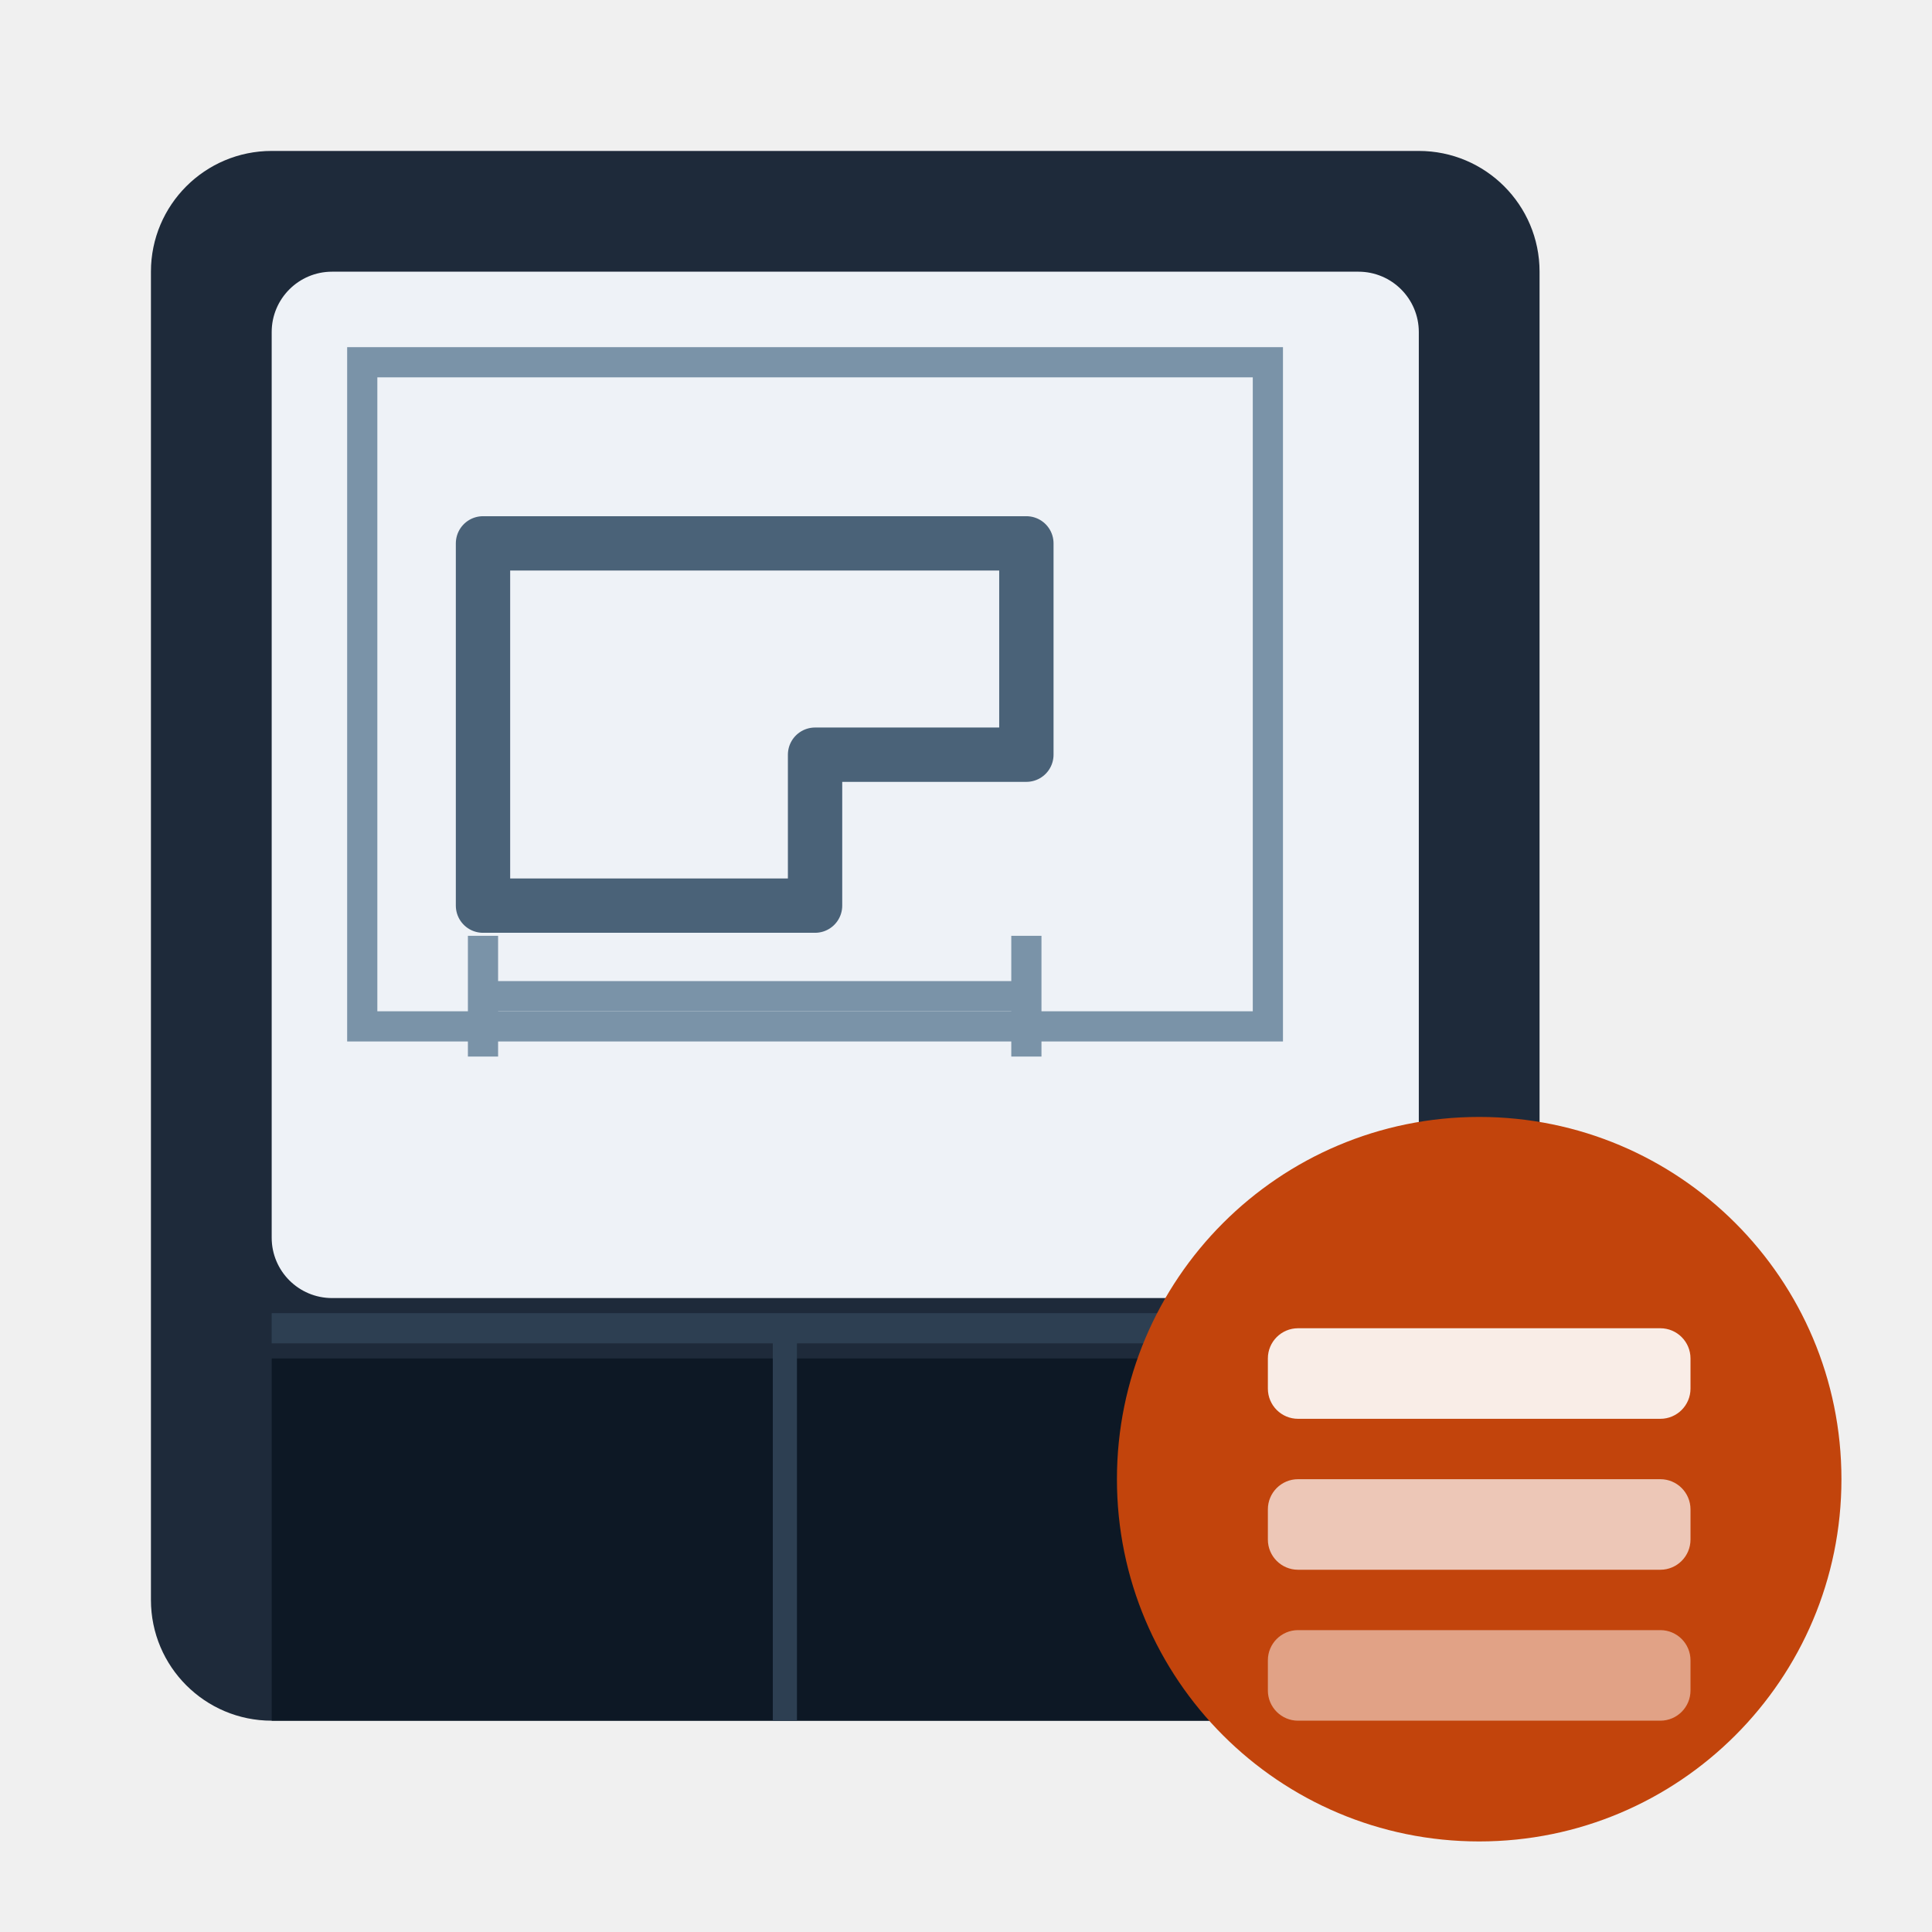
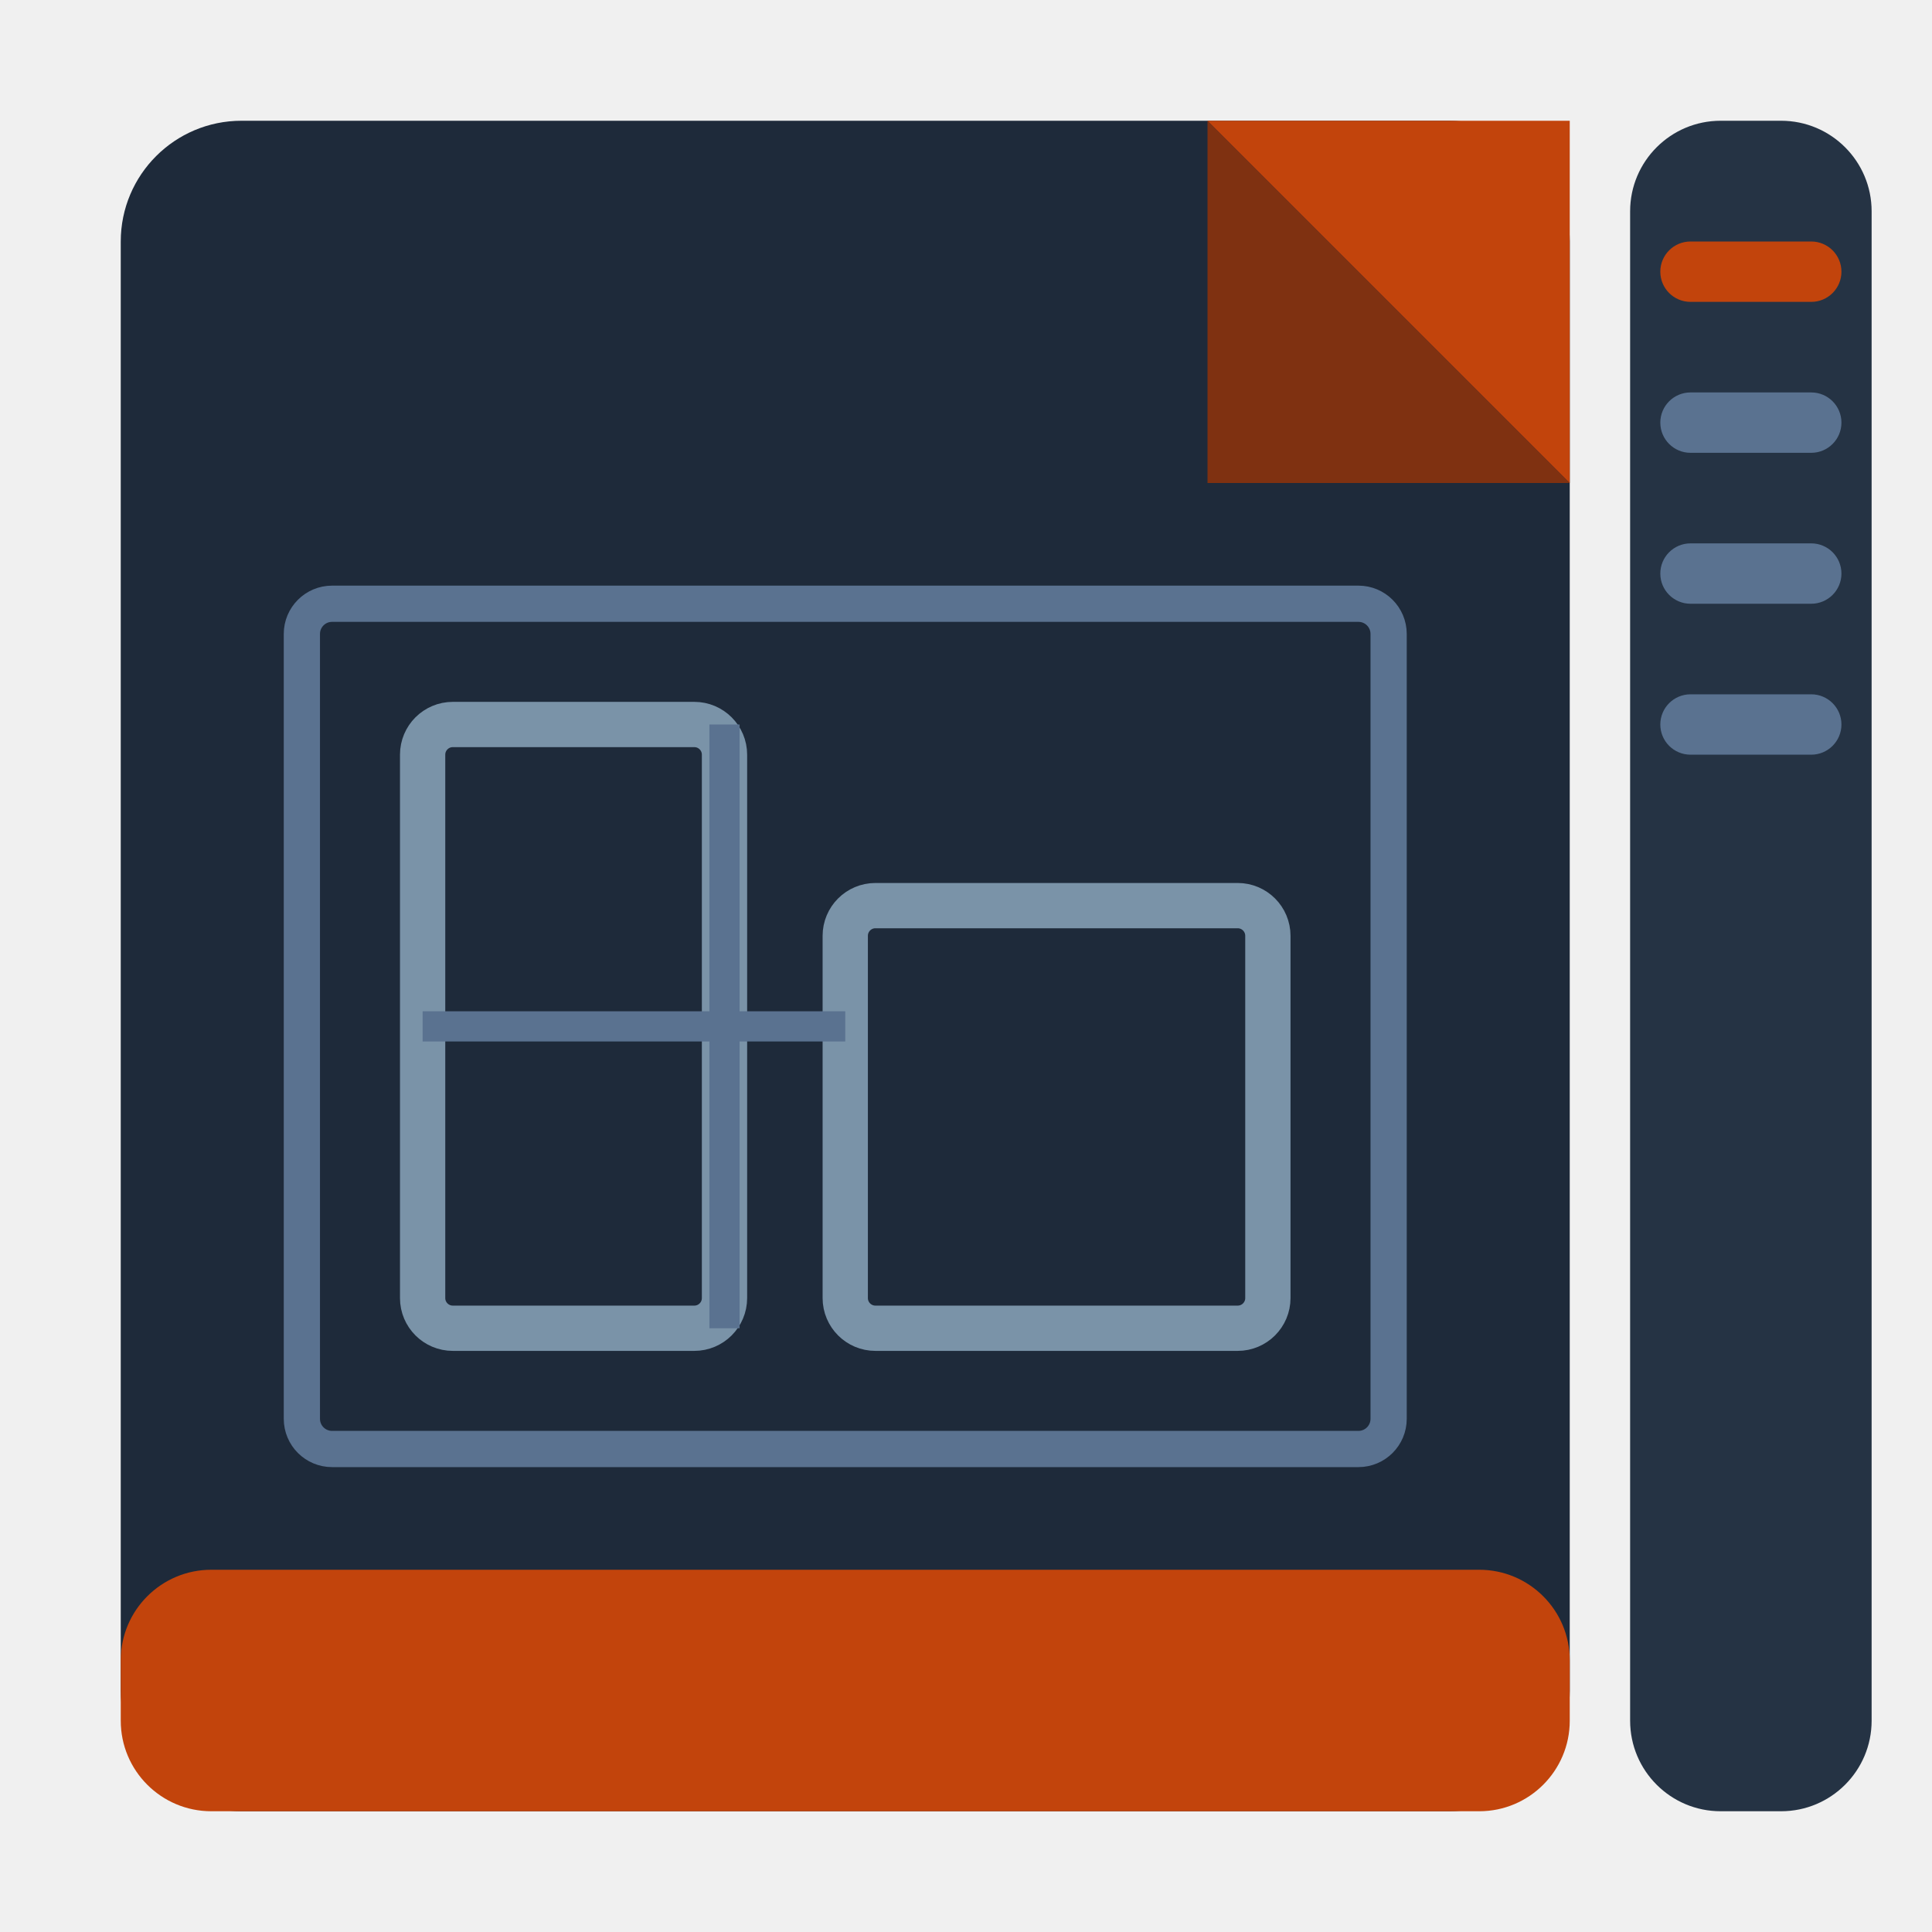
<svg xmlns="http://www.w3.org/2000/svg" viewBox="0 0 64 64">
-   <rect x="5" y="5" width="46" height="52" rx="4" fill="#1E2A3A" />
-   <rect x="9" y="9" width="38" height="34" rx="2" fill="#EEF2F7" />
-   <rect x="12" y="12" width="30" height="22" fill="none" stroke="#7A93A8" stroke-width="1" />
-   <path d="M16 30 L16 18 L34 18 L34 25 L27 25 L27 30 Z" fill="none" stroke="#4A6278" stroke-width="1.8" stroke-linejoin="round" />
-   <line x1="16" y1="33" x2="34" y2="33" stroke="#7A93A8" stroke-width="1" />
-   <line x1="16" y1="31" x2="16" y2="35" stroke="#7A93A8" stroke-width="1" />
-   <line x1="34" y1="31" x2="34" y2="35" stroke="#7A93A8" stroke-width="1" />
-   <line x1="9" y1="44" x2="47" y2="44" stroke="#2D3F52" stroke-width="1" />
-   <rect x="9" y="45" width="38" height="12" fill="#0D1825" />
-   <line x1="26" y1="44" x2="26" y2="57" stroke="#2D3F52" stroke-width="0.8" />
-   <circle cx="49" cy="49" r="12" fill="#C2440C" />
-   <rect x="42" y="44" width="14" height="3" rx="1" fill="white" opacity="0.9" />
-   <rect x="42" y="49" width="14" height="3" rx="1" fill="white" opacity="0.7" />
-   <rect x="42" y="54" width="14" height="3" rx="1" fill="white" opacity="0.5" />
+   <rect x="4" y="4" width="48" height="56" rx="4" fill="#1E2A3A" />
+   <polygon points="40,4 52,4 52,16" fill="#C2440C" />
+   <polygon points="40,4 52,16 40,16" fill="#A83300" opacity="0.7" />
+   <rect x="10" y="20" width="36" height="28" rx="1" fill="none" stroke="#5A7290" stroke-width="1.2" />
+   <rect x="14" y="24" width="10" height="20" rx="1" fill="none" stroke="#7A93A8" stroke-width="1.5" />
+   <rect x="28" y="30" width="14" height="14" rx="1" fill="none" stroke="#7A93A8" stroke-width="1.5" />
+   <line x1="14" y1="34" x2="28" y2="34" stroke="#5A7290" stroke-width="1" />
+   <line x1="24" y1="24" x2="24" y2="44" stroke="#5A7290" stroke-width="1" />
+   <rect x="4" y="52" width="48" height="8" rx="3" fill="#C2440C" />
+   <rect x="54" y="4" width="8" height="56" rx="3" fill="#253344" />
+   <rect x="55" y="8" width="6" height="2" rx="1" fill="#C2440C" />
+   <rect x="55" y="13" width="6" height="2" rx="1" fill="#5A7290" />
+   <rect x="55" y="18" width="6" height="2" rx="1" fill="#5A7290" />
+   <rect x="55" y="23" width="6" height="2" rx="1" fill="#5A7290" />
</svg>
